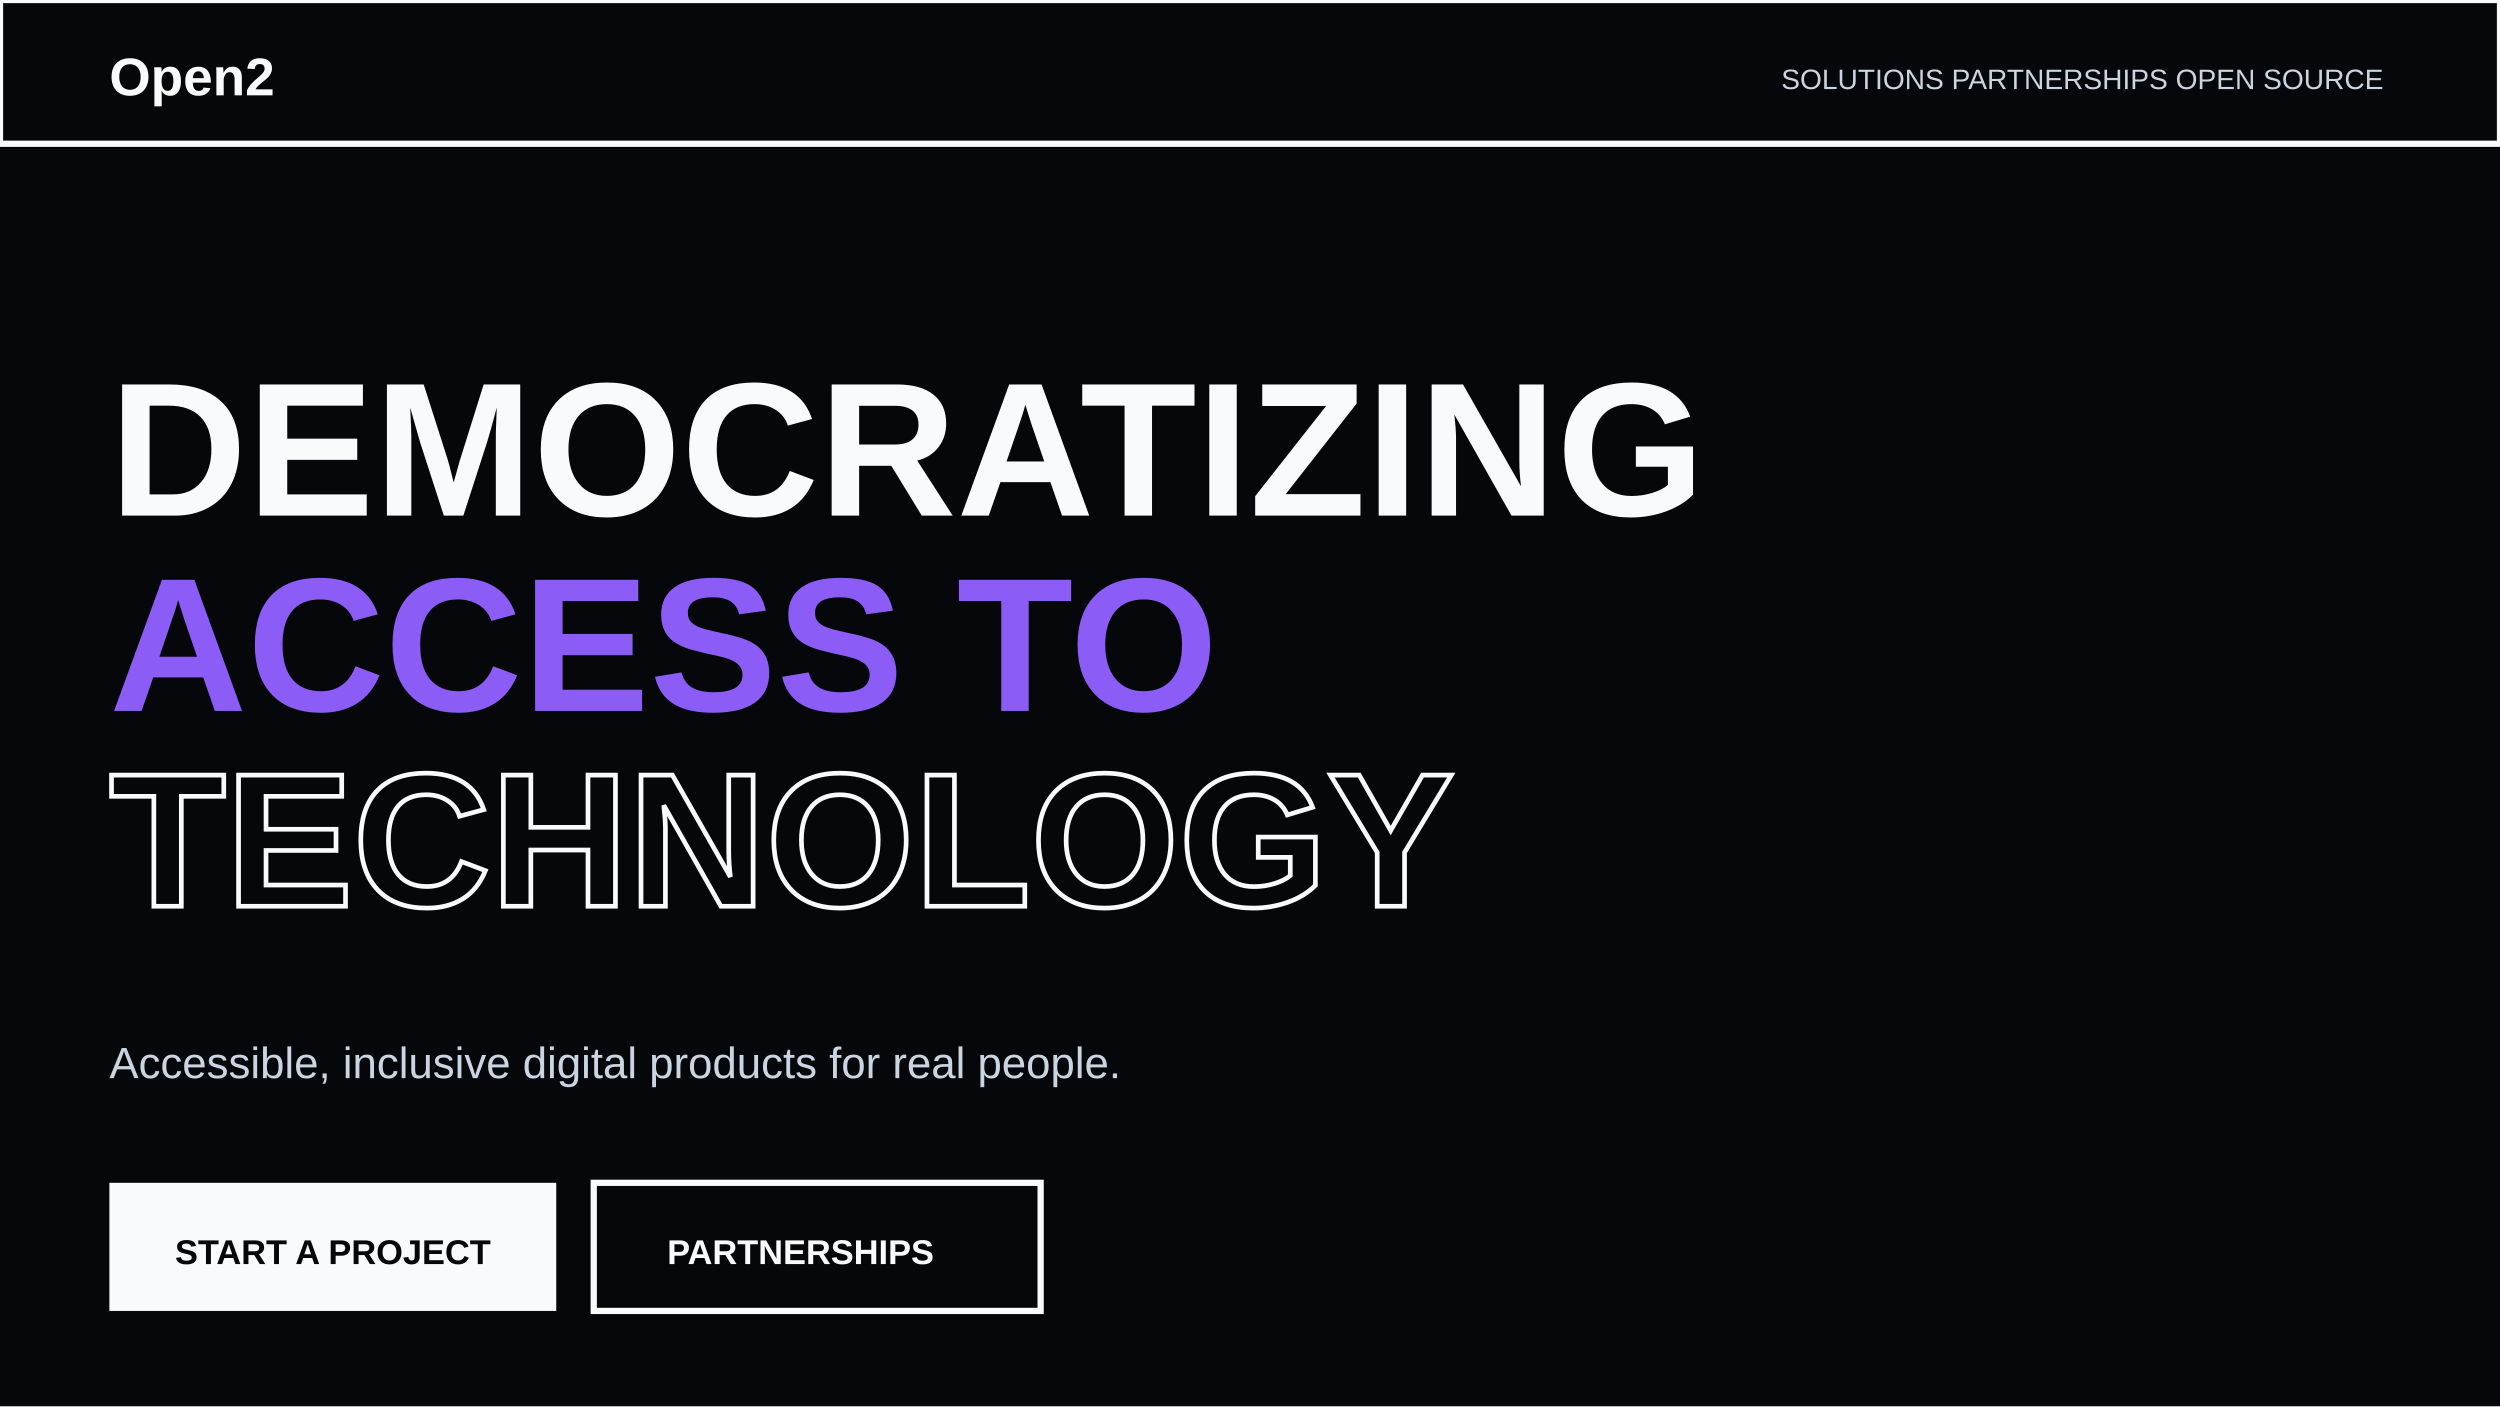
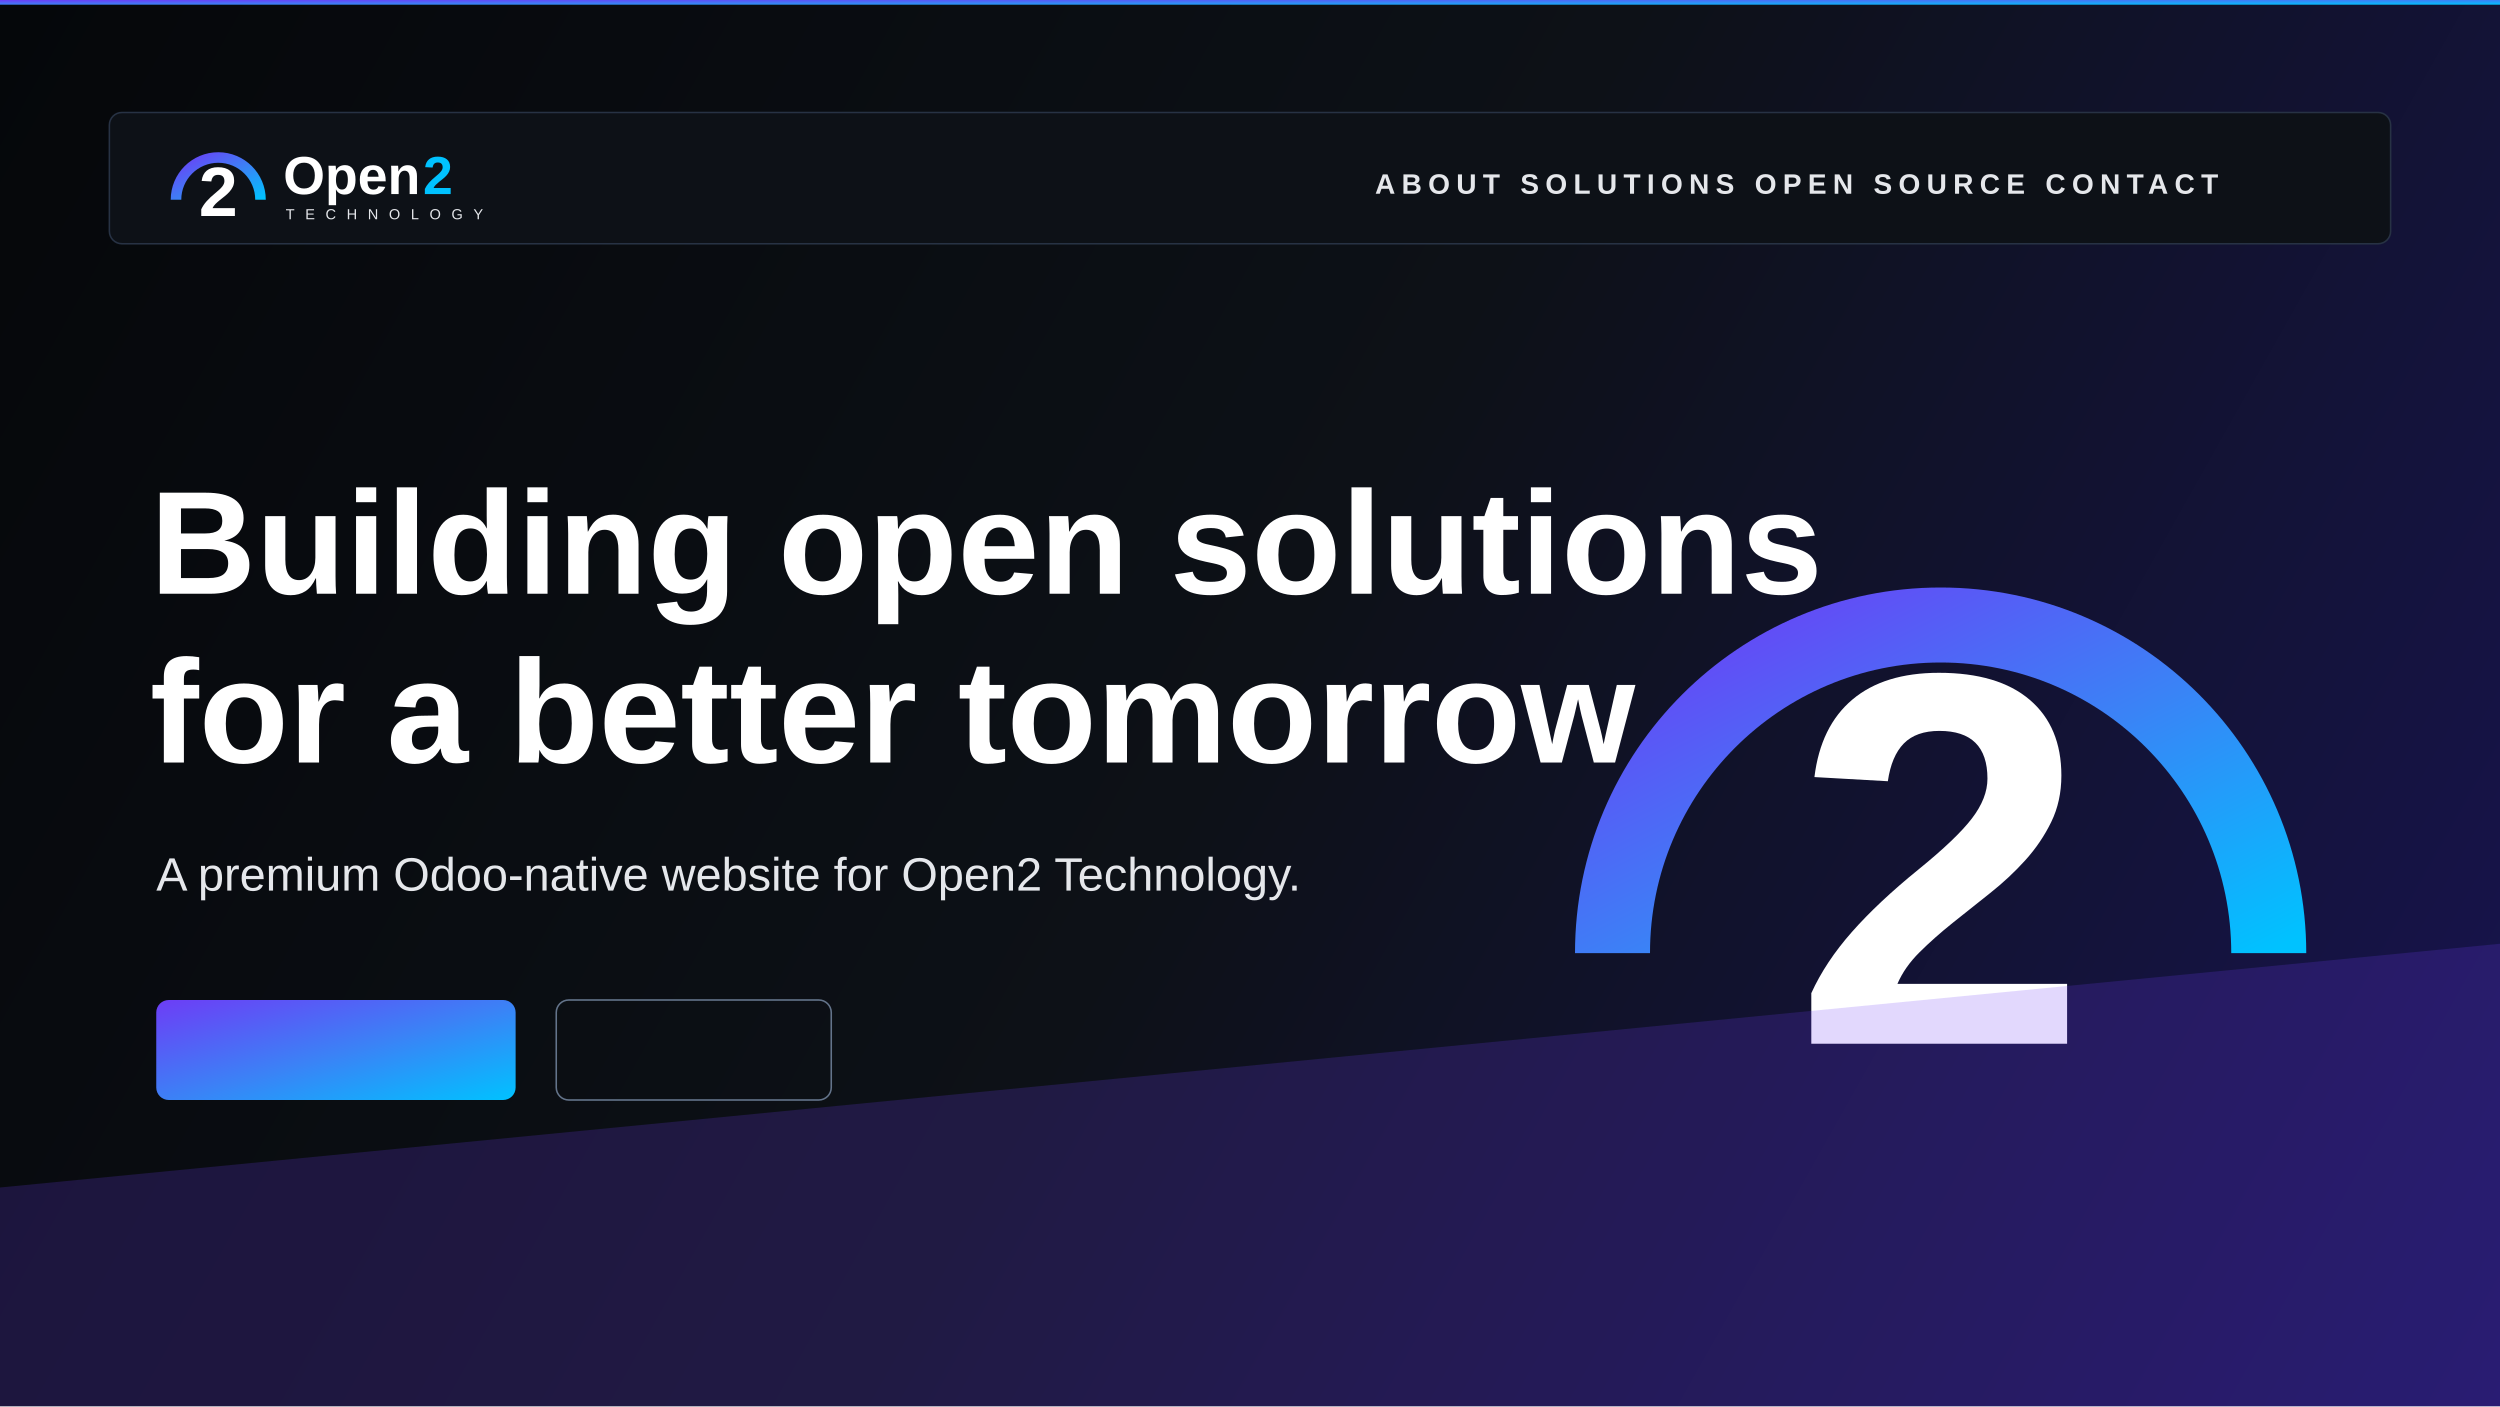
- <svg xmlns="http://www.w3.org/2000/svg" viewBox="0 0 1600 900">
-   <rect width="1600" height="900" fill="#05070a" />
-   <rect x="0" y="0" width="1600" height="92" fill="#05070a" stroke="#f8fafc" stroke-width="4" />
-   <text x="70" y="61" fill="#f8fafc" font-family="Arial" font-size="34" font-weight="700">Open2</text>
-   <text x="1140" y="57" fill="#cbd5e1" font-family="Arial" font-size="18">SOLUTIONS  PARTNERSHIPS  OPEN SOURCE</text>
-   <text x="70" y="330" fill="#f8fafc" font-family="Arial" font-size="122" font-weight="700">DEMOCRATIZING</text>
-   <text x="70" y="455" fill="#8b5cf6" font-family="Arial" font-size="122" font-weight="700">ACCESS TO</text>
-   <text x="70" y="580" fill="none" stroke="#f8fafc" stroke-width="3" font-family="Arial" font-size="122" font-weight="700">TECHNOLOGY</text>
-   <text x="70" y="690" fill="#cbd5e1" font-family="Arial" font-size="28">Accessible, inclusive digital products for real people.</text>
-   <rect x="70" y="757" width="286" height="82" fill="#f8fafc" />
-   <text x="112" y="809" fill="#05070a" font-family="Arial" font-size="22" font-weight="700">START A PROJECT</text>
-   <rect x="380" y="757" width="286" height="82" fill="#05070a" stroke="#f8fafc" stroke-width="4" />
-   <text x="427" y="809" fill="#f8fafc" font-family="Arial" font-size="22" font-weight="700">PARTNERSHIPS</text>
+ <svg xmlns="http://www.w3.org/2000/svg" viewBox="0 0 1600 900" role="img" aria-labelledby="title">
+   <defs>
+     <linearGradient id="brand" x1="0" y1="0" x2="1600" y2="900" gradientUnits="userSpaceOnUse">
+       <stop offset="0" stop-color="#05070A" />
+       <stop offset=".5" stop-color="#0D1117" />
+       <stop offset="1" stop-color="#181452" />
+     </linearGradient>
+     <linearGradient id="accent" x1="0" y1="0" x2="1" y2="1">
+       <stop offset="0" stop-color="#6D3DF6" />
+       <stop offset=".52" stop-color="#3B82F6" />
+       <stop offset="1" stop-color="#00C2FF" />
+     </linearGradient>
+   </defs>
+   <rect width="1600" height="900" fill="url(#brand)" />
+   <rect width="1600" height="3" fill="url(#accent)" />
+   <rect x="70" y="72" width="1460" height="84" rx="8" fill="#0D1117" stroke="#273244" />
+   <g transform="translate(96 80) scale(.52)">
+     <path d="M32 92a52 52 0 1 1 104 0" fill="none" stroke="url(#accent)" stroke-width="13" />
+     <text x="84" y="112" text-anchor="middle" fill="#FFFFFF" font-family="Arial" font-size="86" font-weight="700">2</text>
+     <text x="164" y="85" fill="#FFFFFF" font-family="Arial" font-size="66" font-weight="700">Open</text>
+     <text x="336" y="85" fill="#00C2FF" font-family="Arial" font-size="66" font-weight="700">2</text>
+     <text x="167" y="116" fill="#E5E7EB" font-family="Arial" font-size="18" letter-spacing="13">TECHNOLOGY</text>
+   </g>
+   <text x="880" y="124" fill="#E5E7EB" font-family="Arial" font-size="18" font-weight="700" letter-spacing="4">ABOUT  SOLUTIONS  OPEN SOURCE  CONTACT</text>
+   <text x="96" y="380" fill="#FFFFFF" font-family="Arial" font-size="94" font-weight="700">Building open solutions</text>
+   <text x="96" y="488" fill="#FFFFFF" font-family="Arial" font-size="94" font-weight="700">for a better tomorrow</text>
+   <text x="100" y="570" fill="#E5E7EB" font-family="Arial" font-size="30">A premium Odoo-native website for Open2 Technology.</text>
+   <rect x="100" y="640" width="230" height="64" rx="8" fill="url(#accent)" />
+   <rect x="356" y="640" width="176" height="64" rx="8" fill="none" stroke="#64748B" />
+   <path d="M1032 610a210 210 0 1 1 420 0" fill="none" stroke="url(#accent)" stroke-width="48" />
+   <text x="1242" y="668" text-anchor="middle" fill="#FFFFFF" font-family="Arial" font-size="340" font-weight="700">2</text>
+   <polygon points="0,760 1600,604 1600,900 0,900" fill="#6D3DF6" opacity=".2" />
</svg>
